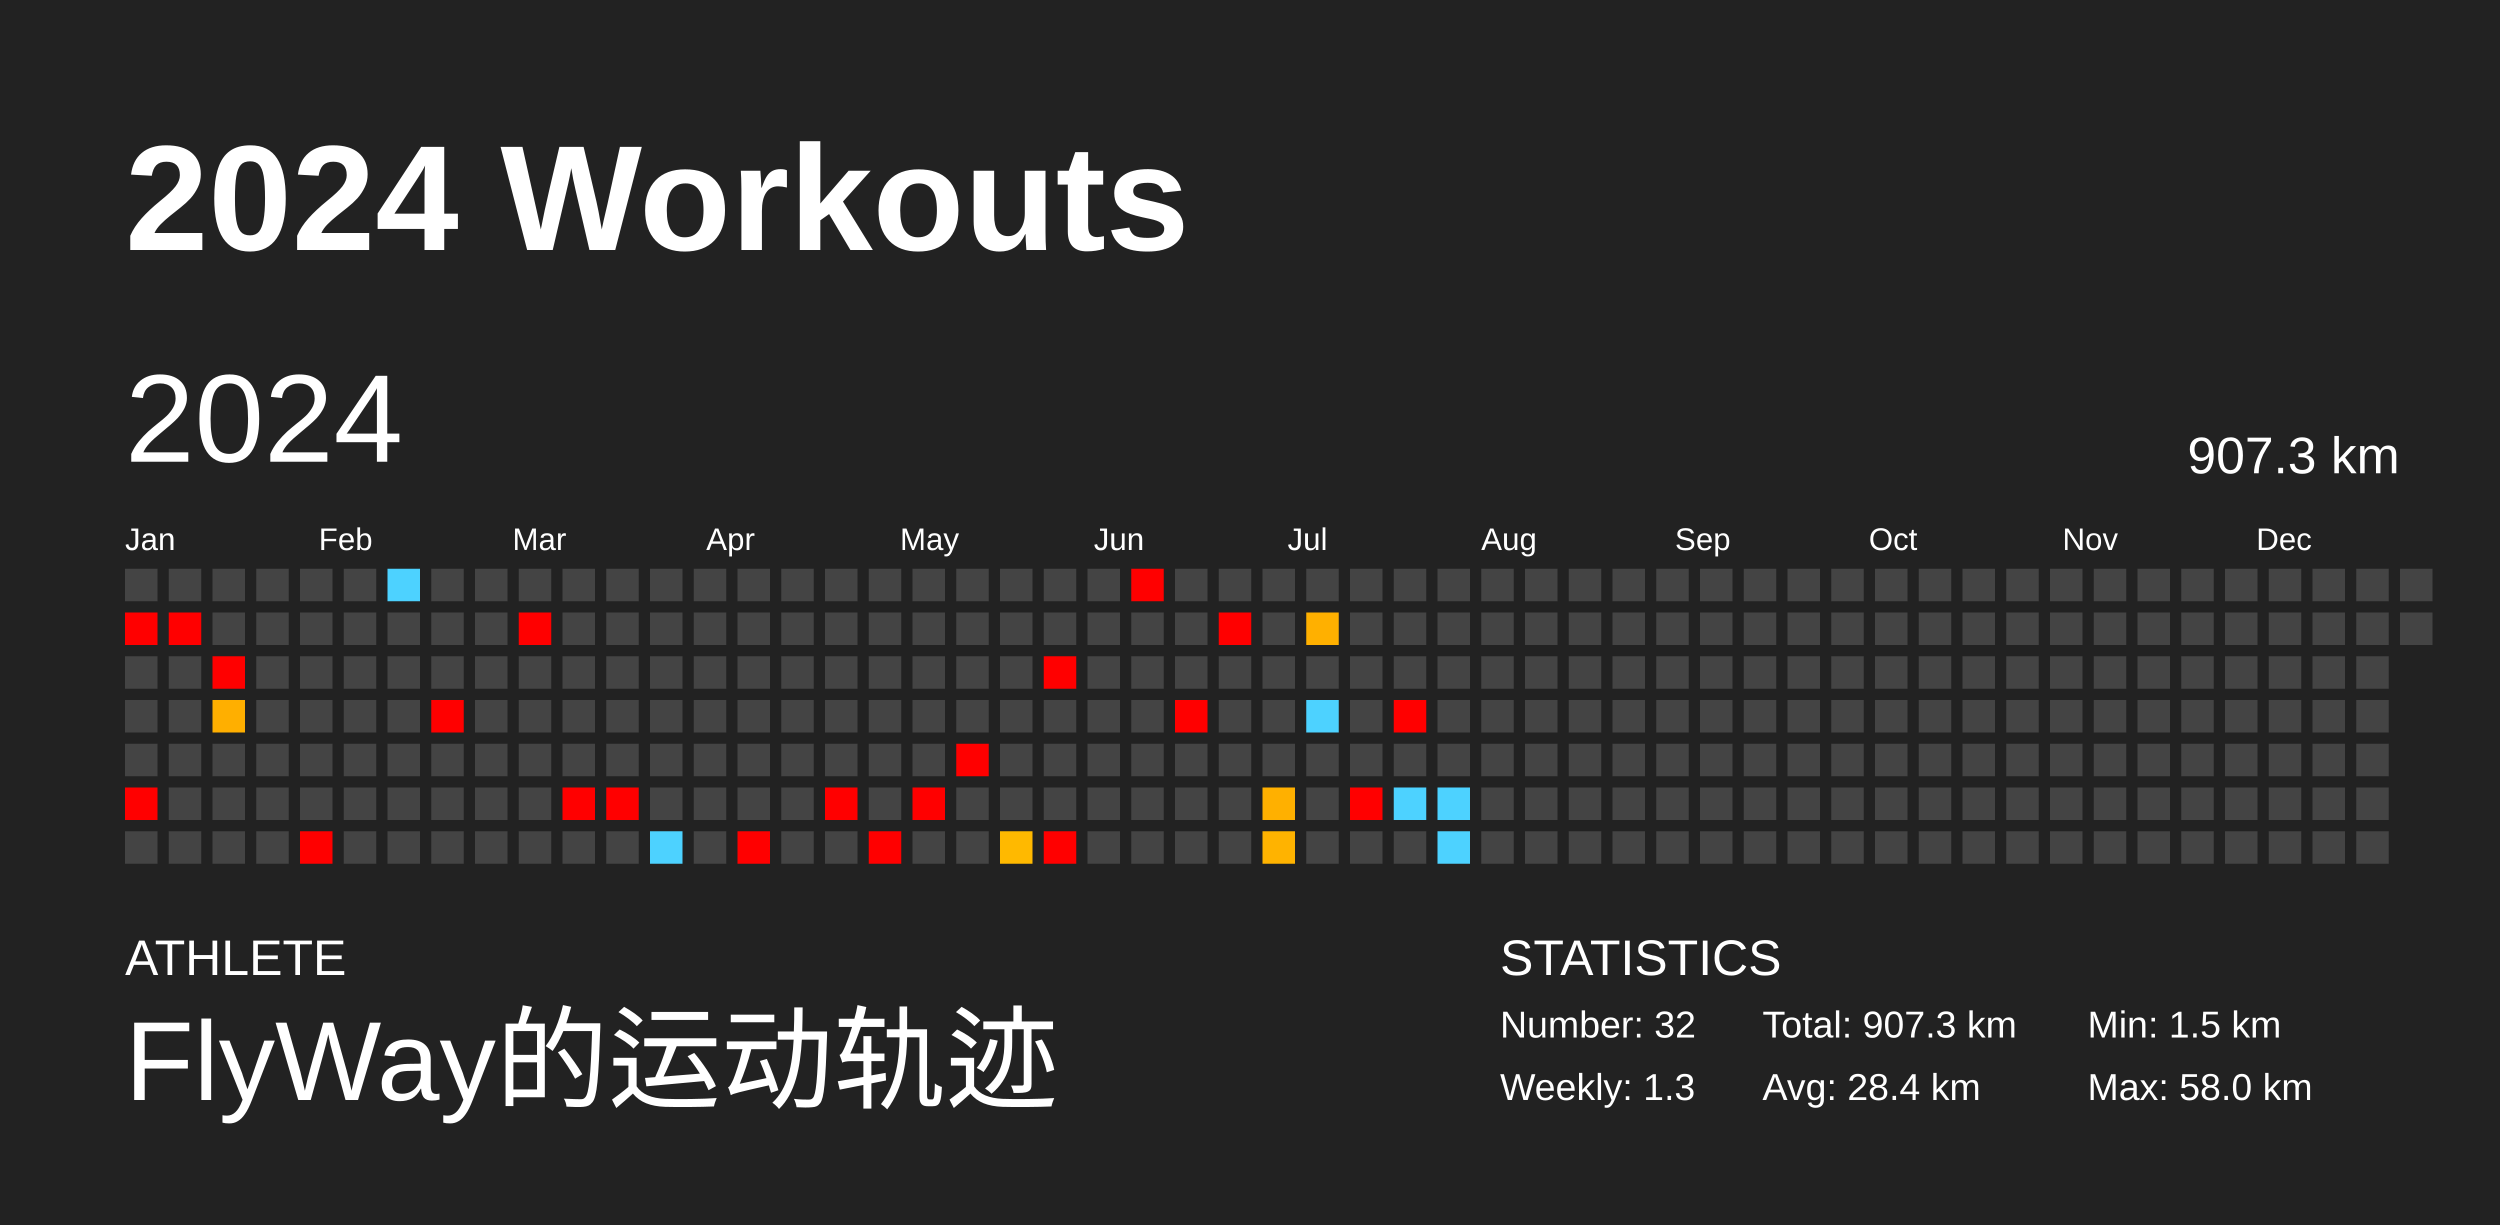
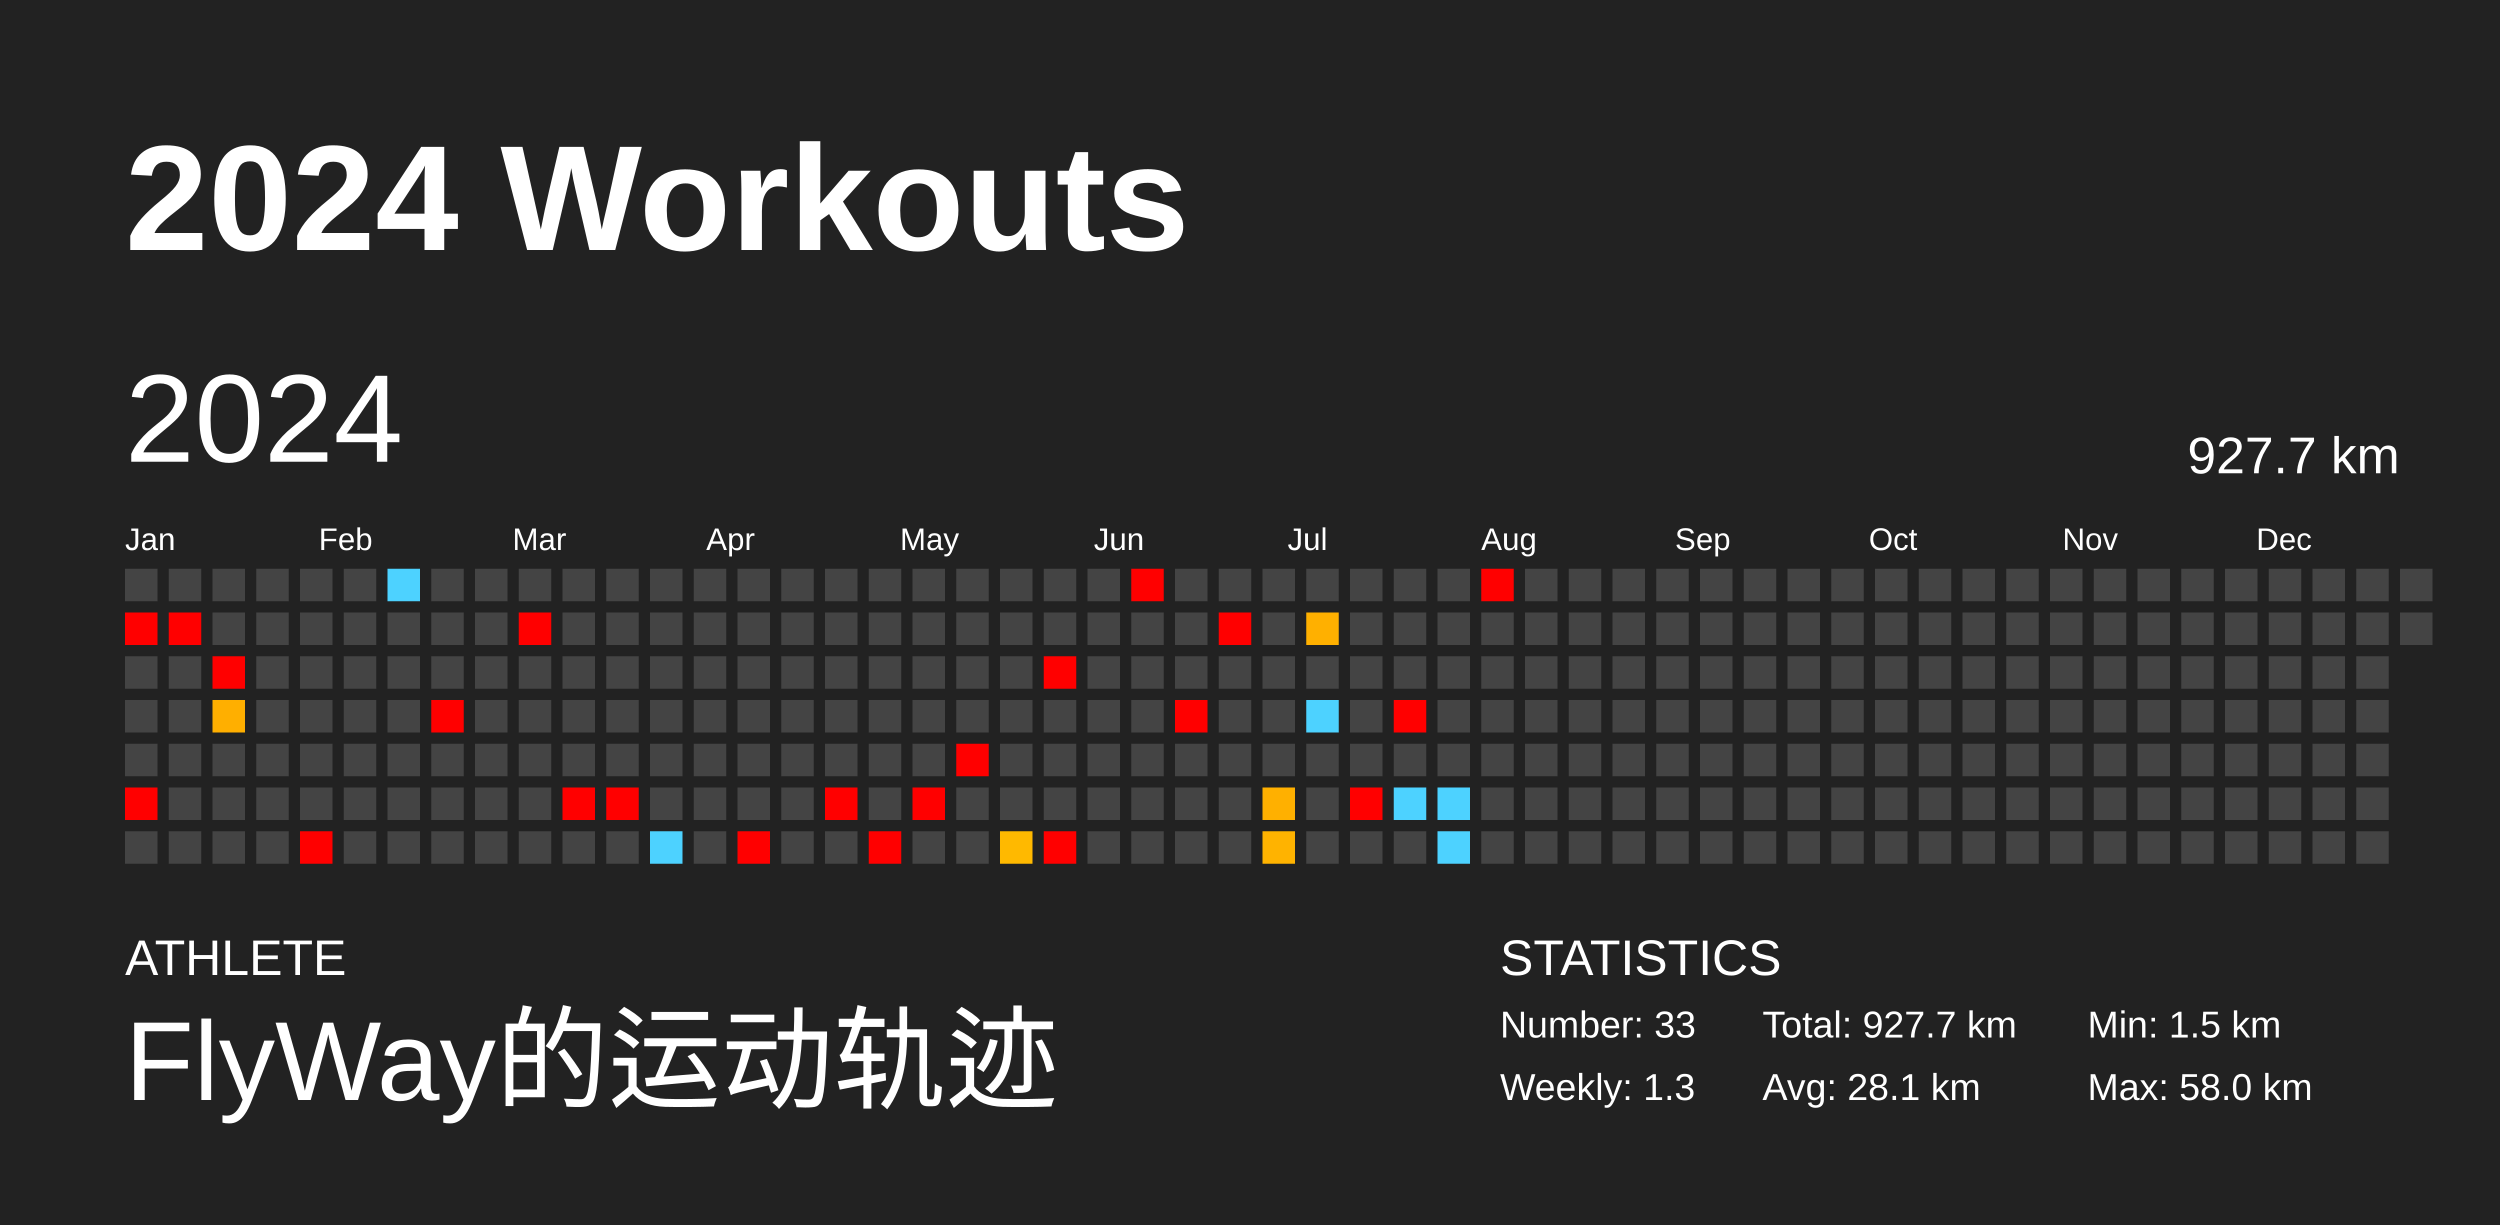
<svg xmlns="http://www.w3.org/2000/svg" baseProfile="full" height="98mm" version="1.1" viewBox="0,0,200,98" width="200mm">
  <defs />
  <rect fill="#222222" height="98" width="200" x="0" y="0" />
  <text fill="#FFFFFF" style="font-size:12px; font-family:Arial; font-weight:bold;" x="10" y="20">2024 Workouts</text>
  <text fill="#FFFFFF" style="font-size:4px; font-family:Arial" x="10" y="78">ATHLETE</text>
  <text fill="#FFFFFF" style="font-size:9px; font-family:Arial" x="10" y="88">FlyWay的运动轨迹</text>
  <text fill="#FFFFFF" style="font-size:4px; font-family:Arial" x="120" y="78">STATISTICS</text>
-   <text fill="#FFFFFF" style="font-size:3px; font-family:Arial" x="120" y="83">Number: 32</text>
+   <text fill="#FFFFFF" style="font-size:3px; font-family:Arial" x="120" y="83">Number: 33</text>
  <text fill="#FFFFFF" style="font-size:3px; font-family:Arial" x="120" y="88">Weekly: 1.3</text>
-   <text fill="#FFFFFF" style="font-size:3px; font-family:Arial" x="141" y="83">Total: 907.3 km</text>
-   <text fill="#FFFFFF" style="font-size:3px; font-family:Arial" x="141" y="88">Avg: 28.4 km</text>
+   <text fill="#FFFFFF" style="font-size:3px; font-family:Arial" x="141" y="83">Total: 927.7 km</text>
+   <text fill="#FFFFFF" style="font-size:3px; font-family:Arial" x="141" y="88">Avg: 28.1 km</text>
  <text fill="#FFFFFF" style="font-size:3px; font-family:Arial" x="167" y="83">Min: 1.5 km</text>
  <text fill="#FFFFFF" style="font-size:3px; font-family:Arial" x="167" y="88">Max: 58.0 km</text>
  <text dominant-baseline="hanging" fill="#FFFFFF" style="font-size:10.0px; font-family:Arial;" x="10" y="30">2024</text>
-   <text dominant-baseline="hanging" fill="#FFFFFF" style="font-size:4.125px; font-family:Arial;" x="175" y="35">907.3 km</text>
+   <text dominant-baseline="hanging" fill="#FFFFFF" style="font-size:4.125px; font-family:Arial;" x="175" y="35">927.7 km</text>
  <text fill="#FFFFFF" style="font-size:2.5px; font-family:Arial" x="10.0" y="44">Jan</text>
  <text fill="#FFFFFF" style="font-size:2.5px; font-family:Arial" x="25.5" y="44">Feb</text>
  <text fill="#FFFFFF" style="font-size:2.5px; font-family:Arial" x="41.0" y="44">Mar</text>
  <text fill="#FFFFFF" style="font-size:2.5px; font-family:Arial" x="56.5" y="44">Apr</text>
  <text fill="#FFFFFF" style="font-size:2.5px; font-family:Arial" x="72.0" y="44">May</text>
  <text fill="#FFFFFF" style="font-size:2.5px; font-family:Arial" x="87.5" y="44">Jun</text>
  <text fill="#FFFFFF" style="font-size:2.5px; font-family:Arial" x="103.0" y="44">Jul</text>
  <text fill="#FFFFFF" style="font-size:2.5px; font-family:Arial" x="118.5" y="44">Aug</text>
  <text fill="#FFFFFF" style="font-size:2.5px; font-family:Arial" x="134.0" y="44">Sep</text>
  <text fill="#FFFFFF" style="font-size:2.5px; font-family:Arial" x="149.5" y="44">Oct</text>
  <text fill="#FFFFFF" style="font-size:2.5px; font-family:Arial" x="165.0" y="44">Nov</text>
  <text fill="#FFFFFF" style="font-size:2.5px; font-family:Arial" x="180.5" y="44">Dec</text>
  <rect fill="#444444" height="2.6" width="2.6" x="10.0" y="45.5" />
  <rect fill="red" height="2.6" width="2.6" x="10.0" y="49.0" />
  <rect fill="#444444" height="2.6" width="2.6" x="10.0" y="52.5" />
  <rect fill="#444444" height="2.6" width="2.6" x="10.0" y="56.0" />
  <rect fill="#444444" height="2.6" width="2.6" x="10.0" y="59.5" />
  <rect fill="red" height="2.6" width="2.6" x="10.0" y="63.0" />
  <rect fill="#444444" height="2.6" width="2.6" x="10.0" y="66.5" />
  <rect fill="#444444" height="2.6" width="2.6" x="13.5" y="45.5" />
  <rect fill="red" height="2.6" width="2.6" x="13.5" y="49.0" />
  <rect fill="#444444" height="2.6" width="2.6" x="13.5" y="52.5" />
  <rect fill="#444444" height="2.6" width="2.6" x="13.5" y="56.0" />
  <rect fill="#444444" height="2.6" width="2.6" x="13.5" y="59.5" />
  <rect fill="#444444" height="2.6" width="2.6" x="13.5" y="63.0" />
  <rect fill="#444444" height="2.6" width="2.6" x="13.5" y="66.5" />
  <rect fill="#444444" height="2.6" width="2.6" x="17.0" y="45.5" />
  <rect fill="#444444" height="2.6" width="2.6" x="17.0" y="49.0" />
  <rect fill="red" height="2.6" width="2.6" x="17.0" y="52.5" />
  <rect fill="#ffaf00" height="2.6" width="2.6" x="17.0" y="56.0" />
  <rect fill="#444444" height="2.6" width="2.6" x="17.0" y="59.5" />
  <rect fill="#444444" height="2.6" width="2.6" x="17.0" y="63.0" />
  <rect fill="#444444" height="2.6" width="2.6" x="17.0" y="66.5" />
  <rect fill="#444444" height="2.6" width="2.6" x="20.5" y="45.5" />
  <rect fill="#444444" height="2.6" width="2.6" x="20.5" y="49.0" />
  <rect fill="#444444" height="2.6" width="2.6" x="20.5" y="52.5" />
  <rect fill="#444444" height="2.6" width="2.6" x="20.5" y="56.0" />
  <rect fill="#444444" height="2.6" width="2.6" x="20.5" y="59.5" />
  <rect fill="#444444" height="2.6" width="2.6" x="20.5" y="63.0" />
  <rect fill="#444444" height="2.6" width="2.6" x="20.5" y="66.5" />
  <rect fill="#444444" height="2.6" width="2.6" x="24.0" y="45.5" />
  <rect fill="#444444" height="2.6" width="2.6" x="24.0" y="49.0" />
  <rect fill="#444444" height="2.6" width="2.6" x="24.0" y="52.5" />
  <rect fill="#444444" height="2.6" width="2.6" x="24.0" y="56.0" />
  <rect fill="#444444" height="2.6" width="2.6" x="24.0" y="59.5" />
  <rect fill="#444444" height="2.6" width="2.6" x="24.0" y="63.0" />
  <rect fill="red" height="2.6" width="2.6" x="24.0" y="66.5" />
  <rect fill="#444444" height="2.6" width="2.6" x="27.5" y="45.5" />
  <rect fill="#444444" height="2.6" width="2.6" x="27.5" y="49.0" />
  <rect fill="#444444" height="2.6" width="2.6" x="27.5" y="52.5" />
  <rect fill="#444444" height="2.6" width="2.6" x="27.5" y="56.0" />
  <rect fill="#444444" height="2.6" width="2.6" x="27.5" y="59.5" />
  <rect fill="#444444" height="2.6" width="2.6" x="27.5" y="63.0" />
  <rect fill="#444444" height="2.6" width="2.6" x="27.5" y="66.5" />
  <rect fill="#4dd2ff" height="2.6" width="2.6" x="31.0" y="45.5" />
  <rect fill="#444444" height="2.6" width="2.6" x="31.0" y="49.0" />
  <rect fill="#444444" height="2.6" width="2.6" x="31.0" y="52.5" />
  <rect fill="#444444" height="2.6" width="2.6" x="31.0" y="56.0" />
  <rect fill="#444444" height="2.6" width="2.6" x="31.0" y="59.5" />
  <rect fill="#444444" height="2.6" width="2.6" x="31.0" y="63.0" />
  <rect fill="#444444" height="2.6" width="2.6" x="31.0" y="66.5" />
  <rect fill="#444444" height="2.6" width="2.6" x="34.5" y="45.5" />
  <rect fill="#444444" height="2.6" width="2.6" x="34.5" y="49.0" />
  <rect fill="#444444" height="2.6" width="2.6" x="34.5" y="52.5" />
  <rect fill="red" height="2.6" width="2.6" x="34.5" y="56.0" />
  <rect fill="#444444" height="2.6" width="2.6" x="34.5" y="59.5" />
  <rect fill="#444444" height="2.6" width="2.6" x="34.5" y="63.0" />
  <rect fill="#444444" height="2.6" width="2.6" x="34.5" y="66.5" />
  <rect fill="#444444" height="2.6" width="2.6" x="38.0" y="45.5" />
  <rect fill="#444444" height="2.6" width="2.6" x="38.0" y="49.0" />
  <rect fill="#444444" height="2.6" width="2.6" x="38.0" y="52.5" />
  <rect fill="#444444" height="2.6" width="2.6" x="38.0" y="56.0" />
  <rect fill="#444444" height="2.6" width="2.6" x="38.0" y="59.5" />
  <rect fill="#444444" height="2.6" width="2.6" x="38.0" y="63.0" />
  <rect fill="#444444" height="2.6" width="2.6" x="38.0" y="66.5" />
  <rect fill="#444444" height="2.6" width="2.6" x="41.5" y="45.5" />
  <rect fill="red" height="2.6" width="2.6" x="41.5" y="49.0" />
  <rect fill="#444444" height="2.6" width="2.6" x="41.5" y="52.5" />
  <rect fill="#444444" height="2.6" width="2.6" x="41.5" y="56.0" />
  <rect fill="#444444" height="2.6" width="2.6" x="41.5" y="59.5" />
  <rect fill="#444444" height="2.6" width="2.6" x="41.5" y="63.0" />
  <rect fill="#444444" height="2.6" width="2.6" x="41.5" y="66.5" />
  <rect fill="#444444" height="2.6" width="2.6" x="45.0" y="45.5" />
  <rect fill="#444444" height="2.6" width="2.6" x="45.0" y="49.0" />
  <rect fill="#444444" height="2.6" width="2.6" x="45.0" y="52.5" />
  <rect fill="#444444" height="2.6" width="2.6" x="45.0" y="56.0" />
  <rect fill="#444444" height="2.6" width="2.6" x="45.0" y="59.5" />
  <rect fill="red" height="2.6" width="2.6" x="45.0" y="63.0" />
  <rect fill="#444444" height="2.6" width="2.6" x="45.0" y="66.5" />
  <rect fill="#444444" height="2.6" width="2.6" x="48.5" y="45.5" />
  <rect fill="#444444" height="2.6" width="2.6" x="48.5" y="49.0" />
  <rect fill="#444444" height="2.6" width="2.6" x="48.5" y="52.5" />
  <rect fill="#444444" height="2.6" width="2.6" x="48.5" y="56.0" />
  <rect fill="#444444" height="2.6" width="2.6" x="48.5" y="59.5" />
  <rect fill="red" height="2.6" width="2.6" x="48.5" y="63.0" />
  <rect fill="#444444" height="2.6" width="2.6" x="48.5" y="66.5" />
  <rect fill="#444444" height="2.6" width="2.6" x="52.0" y="45.5" />
  <rect fill="#444444" height="2.6" width="2.6" x="52.0" y="49.0" />
  <rect fill="#444444" height="2.6" width="2.6" x="52.0" y="52.5" />
  <rect fill="#444444" height="2.6" width="2.6" x="52.0" y="56.0" />
  <rect fill="#444444" height="2.6" width="2.6" x="52.0" y="59.5" />
  <rect fill="#444444" height="2.6" width="2.6" x="52.0" y="63.0" />
  <rect fill="#4dd2ff" height="2.6" width="2.6" x="52.0" y="66.5" />
  <rect fill="#444444" height="2.6" width="2.6" x="55.5" y="45.5" />
  <rect fill="#444444" height="2.6" width="2.6" x="55.5" y="49.0" />
  <rect fill="#444444" height="2.6" width="2.6" x="55.5" y="52.5" />
  <rect fill="#444444" height="2.6" width="2.6" x="55.5" y="56.0" />
  <rect fill="#444444" height="2.6" width="2.6" x="55.5" y="59.5" />
  <rect fill="#444444" height="2.6" width="2.6" x="55.5" y="63.0" />
  <rect fill="#444444" height="2.6" width="2.6" x="55.5" y="66.5" />
  <rect fill="#444444" height="2.6" width="2.6" x="59.0" y="45.5" />
  <rect fill="#444444" height="2.6" width="2.6" x="59.0" y="49.0" />
  <rect fill="#444444" height="2.6" width="2.6" x="59.0" y="52.5" />
  <rect fill="#444444" height="2.6" width="2.6" x="59.0" y="56.0" />
  <rect fill="#444444" height="2.6" width="2.6" x="59.0" y="59.5" />
  <rect fill="#444444" height="2.6" width="2.6" x="59.0" y="63.0" />
  <rect fill="red" height="2.6" width="2.6" x="59.0" y="66.5" />
  <rect fill="#444444" height="2.6" width="2.6" x="62.5" y="45.5" />
  <rect fill="#444444" height="2.6" width="2.6" x="62.5" y="49.0" />
  <rect fill="#444444" height="2.6" width="2.6" x="62.5" y="52.5" />
  <rect fill="#444444" height="2.6" width="2.6" x="62.5" y="56.0" />
  <rect fill="#444444" height="2.6" width="2.6" x="62.5" y="59.5" />
  <rect fill="#444444" height="2.6" width="2.6" x="62.5" y="63.0" />
  <rect fill="#444444" height="2.6" width="2.6" x="62.5" y="66.5" />
  <rect fill="#444444" height="2.6" width="2.6" x="66.0" y="45.5" />
  <rect fill="#444444" height="2.6" width="2.6" x="66.0" y="49.0" />
  <rect fill="#444444" height="2.6" width="2.6" x="66.0" y="52.5" />
  <rect fill="#444444" height="2.6" width="2.6" x="66.0" y="56.0" />
  <rect fill="#444444" height="2.6" width="2.6" x="66.0" y="59.5" />
  <rect fill="red" height="2.6" width="2.6" x="66.0" y="63.0" />
  <rect fill="#444444" height="2.6" width="2.6" x="66.0" y="66.5" />
  <rect fill="#444444" height="2.6" width="2.6" x="69.5" y="45.5" />
  <rect fill="#444444" height="2.6" width="2.6" x="69.5" y="49.0" />
  <rect fill="#444444" height="2.6" width="2.6" x="69.5" y="52.5" />
  <rect fill="#444444" height="2.6" width="2.6" x="69.5" y="56.0" />
  <rect fill="#444444" height="2.6" width="2.6" x="69.5" y="59.5" />
  <rect fill="#444444" height="2.6" width="2.6" x="69.5" y="63.0" />
  <rect fill="red" height="2.6" width="2.6" x="69.5" y="66.5" />
  <rect fill="#444444" height="2.6" width="2.6" x="73.0" y="45.5" />
  <rect fill="#444444" height="2.6" width="2.6" x="73.0" y="49.0" />
  <rect fill="#444444" height="2.6" width="2.6" x="73.0" y="52.5" />
  <rect fill="#444444" height="2.6" width="2.6" x="73.0" y="56.0" />
  <rect fill="#444444" height="2.6" width="2.6" x="73.0" y="59.5" />
  <rect fill="red" height="2.6" width="2.6" x="73.0" y="63.0" />
  <rect fill="#444444" height="2.6" width="2.6" x="73.0" y="66.5" />
  <rect fill="#444444" height="2.6" width="2.6" x="76.5" y="45.5" />
  <rect fill="#444444" height="2.6" width="2.6" x="76.5" y="49.0" />
  <rect fill="#444444" height="2.6" width="2.6" x="76.5" y="52.5" />
  <rect fill="#444444" height="2.6" width="2.6" x="76.5" y="56.0" />
  <rect fill="red" height="2.6" width="2.6" x="76.5" y="59.5" />
  <rect fill="#444444" height="2.6" width="2.6" x="76.5" y="63.0" />
  <rect fill="#444444" height="2.6" width="2.6" x="76.5" y="66.5" />
  <rect fill="#444444" height="2.6" width="2.6" x="80.0" y="45.5" />
  <rect fill="#444444" height="2.6" width="2.6" x="80.0" y="49.0" />
  <rect fill="#444444" height="2.6" width="2.6" x="80.0" y="52.5" />
  <rect fill="#444444" height="2.6" width="2.6" x="80.0" y="56.0" />
  <rect fill="#444444" height="2.6" width="2.6" x="80.0" y="59.5" />
  <rect fill="#444444" height="2.6" width="2.6" x="80.0" y="63.0" />
  <rect fill="#ffb900" height="2.6" width="2.6" x="80.0" y="66.5" />
  <rect fill="#444444" height="2.6" width="2.6" x="83.5" y="45.5" />
  <rect fill="#444444" height="2.6" width="2.6" x="83.5" y="49.0" />
  <rect fill="red" height="2.6" width="2.6" x="83.5" y="52.5" />
  <rect fill="#444444" height="2.6" width="2.6" x="83.5" y="56.0" />
  <rect fill="#444444" height="2.6" width="2.6" x="83.5" y="59.5" />
  <rect fill="#444444" height="2.6" width="2.6" x="83.5" y="63.0" />
  <rect fill="red" height="2.6" width="2.6" x="83.5" y="66.5" />
  <rect fill="#444444" height="2.6" width="2.6" x="87.0" y="45.5" />
  <rect fill="#444444" height="2.6" width="2.6" x="87.0" y="49.0" />
  <rect fill="#444444" height="2.6" width="2.6" x="87.0" y="52.5" />
  <rect fill="#444444" height="2.6" width="2.6" x="87.0" y="56.0" />
  <rect fill="#444444" height="2.6" width="2.6" x="87.0" y="59.5" />
  <rect fill="#444444" height="2.6" width="2.6" x="87.0" y="63.0" />
  <rect fill="#444444" height="2.6" width="2.6" x="87.0" y="66.5" />
  <rect fill="red" height="2.6" width="2.6" x="90.5" y="45.5" />
  <rect fill="#444444" height="2.6" width="2.6" x="90.5" y="49.0" />
  <rect fill="#444444" height="2.6" width="2.6" x="90.5" y="52.5" />
  <rect fill="#444444" height="2.6" width="2.6" x="90.5" y="56.0" />
  <rect fill="#444444" height="2.6" width="2.6" x="90.5" y="59.5" />
  <rect fill="#444444" height="2.6" width="2.6" x="90.5" y="63.0" />
  <rect fill="#444444" height="2.6" width="2.6" x="90.5" y="66.5" />
  <rect fill="#444444" height="2.6" width="2.6" x="94.0" y="45.5" />
  <rect fill="#444444" height="2.6" width="2.6" x="94.0" y="49.0" />
  <rect fill="#444444" height="2.6" width="2.6" x="94.0" y="52.5" />
  <rect fill="red" height="2.6" width="2.6" x="94.0" y="56.0" />
  <rect fill="#444444" height="2.6" width="2.6" x="94.0" y="59.5" />
  <rect fill="#444444" height="2.6" width="2.6" x="94.0" y="63.0" />
  <rect fill="#444444" height="2.6" width="2.6" x="94.0" y="66.5" />
  <rect fill="#444444" height="2.6" width="2.6" x="97.5" y="45.5" />
  <rect fill="red" height="2.6" width="2.6" x="97.5" y="49.0" />
  <rect fill="#444444" height="2.6" width="2.6" x="97.5" y="52.5" />
  <rect fill="#444444" height="2.6" width="2.6" x="97.5" y="56.0" />
  <rect fill="#444444" height="2.6" width="2.6" x="97.5" y="59.5" />
  <rect fill="#444444" height="2.6" width="2.6" x="97.5" y="63.0" />
  <rect fill="#444444" height="2.6" width="2.6" x="97.5" y="66.5" />
  <rect fill="#444444" height="2.6" width="2.6" x="101.0" y="45.5" />
  <rect fill="#444444" height="2.6" width="2.6" x="101.0" y="49.0" />
  <rect fill="#444444" height="2.6" width="2.6" x="101.0" y="52.5" />
  <rect fill="#444444" height="2.6" width="2.6" x="101.0" y="56.0" />
  <rect fill="#444444" height="2.6" width="2.6" x="101.0" y="59.5" />
  <rect fill="#ffb000" height="2.6" width="2.6" x="101.0" y="63.0" />
  <rect fill="#ffb300" height="2.6" width="2.6" x="101.0" y="66.5" />
  <rect fill="#444444" height="2.6" width="2.6" x="104.5" y="45.5" />
  <rect fill="#ffb000" height="2.6" width="2.6" x="104.5" y="49.0" />
  <rect fill="#444444" height="2.6" width="2.6" x="104.5" y="52.5" />
  <rect fill="#4dd2ff" height="2.6" width="2.6" x="104.5" y="56.0" />
  <rect fill="#444444" height="2.6" width="2.6" x="104.5" y="59.5" />
  <rect fill="#444444" height="2.6" width="2.6" x="104.5" y="63.0" />
  <rect fill="#444444" height="2.6" width="2.6" x="104.5" y="66.5" />
  <rect fill="#444444" height="2.6" width="2.6" x="108.0" y="45.5" />
  <rect fill="#444444" height="2.6" width="2.6" x="108.0" y="49.0" />
  <rect fill="#444444" height="2.6" width="2.6" x="108.0" y="52.5" />
  <rect fill="#444444" height="2.6" width="2.6" x="108.0" y="56.0" />
  <rect fill="#444444" height="2.6" width="2.6" x="108.0" y="59.5" />
  <rect fill="red" height="2.6" width="2.6" x="108.0" y="63.0" />
  <rect fill="#444444" height="2.6" width="2.6" x="108.0" y="66.5" />
  <rect fill="#444444" height="2.6" width="2.6" x="111.5" y="45.5" />
  <rect fill="#444444" height="2.6" width="2.6" x="111.5" y="49.0" />
  <rect fill="#444444" height="2.6" width="2.6" x="111.5" y="52.5" />
  <rect fill="red" height="2.6" width="2.6" x="111.5" y="56.0" />
  <rect fill="#444444" height="2.6" width="2.6" x="111.5" y="59.5" />
  <rect fill="#4dd2ff" height="2.6" width="2.6" x="111.5" y="63.0" />
  <rect fill="#444444" height="2.6" width="2.6" x="111.5" y="66.5" />
  <rect fill="#444444" height="2.6" width="2.6" x="115.0" y="45.5" />
  <rect fill="#444444" height="2.6" width="2.6" x="115.0" y="49.0" />
  <rect fill="#444444" height="2.6" width="2.6" x="115.0" y="52.5" />
  <rect fill="#444444" height="2.6" width="2.6" x="115.0" y="56.0" />
  <rect fill="#444444" height="2.6" width="2.6" x="115.0" y="59.5" />
  <rect fill="#4dd2ff" height="2.6" width="2.6" x="115.0" y="63.0" />
  <rect fill="#4dd2ff" height="2.6" width="2.6" x="115.0" y="66.5" />
-   <rect fill="#444444" height="2.6" width="2.6" x="118.5" y="45.5" />
+   <rect fill="red" height="2.6" width="2.6" x="118.5" y="45.5" />
  <rect fill="#444444" height="2.6" width="2.6" x="118.5" y="49.0" />
  <rect fill="#444444" height="2.6" width="2.6" x="118.5" y="52.5" />
  <rect fill="#444444" height="2.6" width="2.6" x="118.5" y="56.0" />
  <rect fill="#444444" height="2.6" width="2.6" x="118.5" y="59.5" />
  <rect fill="#444444" height="2.6" width="2.6" x="118.5" y="63.0" />
  <rect fill="#444444" height="2.6" width="2.6" x="118.5" y="66.5" />
  <rect fill="#444444" height="2.6" width="2.6" x="122.0" y="45.5" />
  <rect fill="#444444" height="2.6" width="2.6" x="122.0" y="49.0" />
  <rect fill="#444444" height="2.6" width="2.6" x="122.0" y="52.5" />
  <rect fill="#444444" height="2.6" width="2.6" x="122.0" y="56.0" />
  <rect fill="#444444" height="2.6" width="2.6" x="122.0" y="59.5" />
  <rect fill="#444444" height="2.6" width="2.6" x="122.0" y="63.0" />
  <rect fill="#444444" height="2.6" width="2.6" x="122.0" y="66.5" />
  <rect fill="#444444" height="2.6" width="2.6" x="125.5" y="45.5" />
  <rect fill="#444444" height="2.6" width="2.6" x="125.5" y="49.0" />
  <rect fill="#444444" height="2.6" width="2.6" x="125.5" y="52.5" />
  <rect fill="#444444" height="2.6" width="2.6" x="125.5" y="56.0" />
  <rect fill="#444444" height="2.6" width="2.6" x="125.5" y="59.5" />
  <rect fill="#444444" height="2.6" width="2.6" x="125.5" y="63.0" />
  <rect fill="#444444" height="2.6" width="2.6" x="125.5" y="66.5" />
  <rect fill="#444444" height="2.6" width="2.6" x="129.0" y="45.5" />
  <rect fill="#444444" height="2.6" width="2.6" x="129.0" y="49.0" />
  <rect fill="#444444" height="2.6" width="2.6" x="129.0" y="52.5" />
  <rect fill="#444444" height="2.6" width="2.6" x="129.0" y="56.0" />
  <rect fill="#444444" height="2.6" width="2.6" x="129.0" y="59.5" />
  <rect fill="#444444" height="2.6" width="2.6" x="129.0" y="63.0" />
  <rect fill="#444444" height="2.6" width="2.6" x="129.0" y="66.5" />
  <rect fill="#444444" height="2.6" width="2.6" x="132.5" y="45.5" />
  <rect fill="#444444" height="2.6" width="2.6" x="132.5" y="49.0" />
  <rect fill="#444444" height="2.6" width="2.6" x="132.5" y="52.5" />
  <rect fill="#444444" height="2.6" width="2.6" x="132.5" y="56.0" />
  <rect fill="#444444" height="2.6" width="2.6" x="132.5" y="59.5" />
  <rect fill="#444444" height="2.6" width="2.6" x="132.5" y="63.0" />
  <rect fill="#444444" height="2.6" width="2.6" x="132.5" y="66.5" />
  <rect fill="#444444" height="2.6" width="2.6" x="136.0" y="45.5" />
  <rect fill="#444444" height="2.6" width="2.6" x="136.0" y="49.0" />
  <rect fill="#444444" height="2.6" width="2.6" x="136.0" y="52.5" />
  <rect fill="#444444" height="2.6" width="2.6" x="136.0" y="56.0" />
  <rect fill="#444444" height="2.6" width="2.6" x="136.0" y="59.5" />
  <rect fill="#444444" height="2.6" width="2.6" x="136.0" y="63.0" />
  <rect fill="#444444" height="2.6" width="2.6" x="136.0" y="66.5" />
  <rect fill="#444444" height="2.6" width="2.6" x="139.5" y="45.5" />
  <rect fill="#444444" height="2.6" width="2.6" x="139.5" y="49.0" />
  <rect fill="#444444" height="2.6" width="2.6" x="139.5" y="52.5" />
  <rect fill="#444444" height="2.6" width="2.6" x="139.5" y="56.0" />
  <rect fill="#444444" height="2.6" width="2.6" x="139.5" y="59.5" />
  <rect fill="#444444" height="2.6" width="2.6" x="139.5" y="63.0" />
  <rect fill="#444444" height="2.6" width="2.6" x="139.5" y="66.5" />
  <rect fill="#444444" height="2.6" width="2.6" x="143.0" y="45.5" />
  <rect fill="#444444" height="2.6" width="2.6" x="143.0" y="49.0" />
  <rect fill="#444444" height="2.6" width="2.6" x="143.0" y="52.5" />
  <rect fill="#444444" height="2.6" width="2.6" x="143.0" y="56.0" />
  <rect fill="#444444" height="2.6" width="2.6" x="143.0" y="59.5" />
  <rect fill="#444444" height="2.6" width="2.6" x="143.0" y="63.0" />
  <rect fill="#444444" height="2.6" width="2.6" x="143.0" y="66.5" />
  <rect fill="#444444" height="2.6" width="2.6" x="146.5" y="45.5" />
  <rect fill="#444444" height="2.6" width="2.6" x="146.5" y="49.0" />
  <rect fill="#444444" height="2.6" width="2.6" x="146.5" y="52.5" />
  <rect fill="#444444" height="2.6" width="2.6" x="146.5" y="56.0" />
  <rect fill="#444444" height="2.6" width="2.6" x="146.5" y="59.5" />
  <rect fill="#444444" height="2.6" width="2.6" x="146.5" y="63.0" />
  <rect fill="#444444" height="2.6" width="2.6" x="146.5" y="66.5" />
  <rect fill="#444444" height="2.6" width="2.6" x="150.0" y="45.5" />
  <rect fill="#444444" height="2.6" width="2.6" x="150.0" y="49.0" />
  <rect fill="#444444" height="2.6" width="2.6" x="150.0" y="52.5" />
  <rect fill="#444444" height="2.6" width="2.6" x="150.0" y="56.0" />
  <rect fill="#444444" height="2.6" width="2.6" x="150.0" y="59.5" />
  <rect fill="#444444" height="2.6" width="2.6" x="150.0" y="63.0" />
  <rect fill="#444444" height="2.6" width="2.6" x="150.0" y="66.5" />
  <rect fill="#444444" height="2.6" width="2.6" x="153.5" y="45.5" />
  <rect fill="#444444" height="2.6" width="2.6" x="153.5" y="49.0" />
  <rect fill="#444444" height="2.6" width="2.6" x="153.5" y="52.5" />
  <rect fill="#444444" height="2.6" width="2.6" x="153.5" y="56.0" />
  <rect fill="#444444" height="2.6" width="2.6" x="153.5" y="59.5" />
  <rect fill="#444444" height="2.6" width="2.6" x="153.5" y="63.0" />
  <rect fill="#444444" height="2.6" width="2.6" x="153.5" y="66.5" />
  <rect fill="#444444" height="2.6" width="2.6" x="157.0" y="45.5" />
  <rect fill="#444444" height="2.6" width="2.6" x="157.0" y="49.0" />
  <rect fill="#444444" height="2.6" width="2.6" x="157.0" y="52.5" />
  <rect fill="#444444" height="2.6" width="2.6" x="157.0" y="56.0" />
  <rect fill="#444444" height="2.6" width="2.6" x="157.0" y="59.5" />
  <rect fill="#444444" height="2.6" width="2.6" x="157.0" y="63.0" />
  <rect fill="#444444" height="2.6" width="2.6" x="157.0" y="66.5" />
  <rect fill="#444444" height="2.6" width="2.6" x="160.5" y="45.5" />
  <rect fill="#444444" height="2.6" width="2.6" x="160.5" y="49.0" />
  <rect fill="#444444" height="2.6" width="2.6" x="160.5" y="52.5" />
  <rect fill="#444444" height="2.6" width="2.6" x="160.5" y="56.0" />
  <rect fill="#444444" height="2.6" width="2.6" x="160.5" y="59.5" />
  <rect fill="#444444" height="2.6" width="2.6" x="160.5" y="63.0" />
  <rect fill="#444444" height="2.6" width="2.6" x="160.5" y="66.5" />
  <rect fill="#444444" height="2.6" width="2.6" x="164.0" y="45.5" />
  <rect fill="#444444" height="2.6" width="2.6" x="164.0" y="49.0" />
  <rect fill="#444444" height="2.6" width="2.6" x="164.0" y="52.5" />
  <rect fill="#444444" height="2.6" width="2.6" x="164.0" y="56.0" />
  <rect fill="#444444" height="2.6" width="2.6" x="164.0" y="59.5" />
  <rect fill="#444444" height="2.6" width="2.6" x="164.0" y="63.0" />
  <rect fill="#444444" height="2.6" width="2.6" x="164.0" y="66.5" />
  <rect fill="#444444" height="2.6" width="2.6" x="167.5" y="45.5" />
  <rect fill="#444444" height="2.6" width="2.6" x="167.5" y="49.0" />
  <rect fill="#444444" height="2.6" width="2.6" x="167.5" y="52.5" />
  <rect fill="#444444" height="2.6" width="2.6" x="167.5" y="56.0" />
  <rect fill="#444444" height="2.6" width="2.6" x="167.5" y="59.5" />
  <rect fill="#444444" height="2.6" width="2.6" x="167.5" y="63.0" />
  <rect fill="#444444" height="2.6" width="2.6" x="167.5" y="66.5" />
  <rect fill="#444444" height="2.6" width="2.6" x="171.0" y="45.5" />
  <rect fill="#444444" height="2.6" width="2.6" x="171.0" y="49.0" />
  <rect fill="#444444" height="2.6" width="2.6" x="171.0" y="52.5" />
  <rect fill="#444444" height="2.6" width="2.6" x="171.0" y="56.0" />
  <rect fill="#444444" height="2.6" width="2.6" x="171.0" y="59.5" />
  <rect fill="#444444" height="2.6" width="2.6" x="171.0" y="63.0" />
  <rect fill="#444444" height="2.6" width="2.6" x="171.0" y="66.5" />
  <rect fill="#444444" height="2.6" width="2.6" x="174.5" y="45.5" />
  <rect fill="#444444" height="2.6" width="2.6" x="174.5" y="49.0" />
  <rect fill="#444444" height="2.6" width="2.6" x="174.5" y="52.5" />
  <rect fill="#444444" height="2.6" width="2.6" x="174.5" y="56.0" />
  <rect fill="#444444" height="2.6" width="2.6" x="174.5" y="59.5" />
  <rect fill="#444444" height="2.6" width="2.6" x="174.5" y="63.0" />
  <rect fill="#444444" height="2.6" width="2.6" x="174.5" y="66.5" />
  <rect fill="#444444" height="2.6" width="2.6" x="178.0" y="45.5" />
  <rect fill="#444444" height="2.6" width="2.6" x="178.0" y="49.0" />
  <rect fill="#444444" height="2.6" width="2.6" x="178.0" y="52.5" />
  <rect fill="#444444" height="2.6" width="2.6" x="178.0" y="56.0" />
  <rect fill="#444444" height="2.6" width="2.6" x="178.0" y="59.5" />
  <rect fill="#444444" height="2.6" width="2.6" x="178.0" y="63.0" />
  <rect fill="#444444" height="2.6" width="2.6" x="178.0" y="66.5" />
  <rect fill="#444444" height="2.6" width="2.6" x="181.5" y="45.5" />
  <rect fill="#444444" height="2.6" width="2.6" x="181.5" y="49.0" />
  <rect fill="#444444" height="2.6" width="2.6" x="181.5" y="52.5" />
  <rect fill="#444444" height="2.6" width="2.6" x="181.5" y="56.0" />
  <rect fill="#444444" height="2.6" width="2.6" x="181.5" y="59.5" />
  <rect fill="#444444" height="2.6" width="2.6" x="181.5" y="63.0" />
  <rect fill="#444444" height="2.6" width="2.6" x="181.5" y="66.5" />
  <rect fill="#444444" height="2.6" width="2.6" x="185.0" y="45.5" />
  <rect fill="#444444" height="2.6" width="2.6" x="185.0" y="49.0" />
  <rect fill="#444444" height="2.6" width="2.6" x="185.0" y="52.5" />
  <rect fill="#444444" height="2.6" width="2.6" x="185.0" y="56.0" />
  <rect fill="#444444" height="2.6" width="2.6" x="185.0" y="59.5" />
  <rect fill="#444444" height="2.6" width="2.6" x="185.0" y="63.0" />
  <rect fill="#444444" height="2.6" width="2.6" x="185.0" y="66.5" />
  <rect fill="#444444" height="2.6" width="2.6" x="188.5" y="45.5" />
  <rect fill="#444444" height="2.6" width="2.6" x="188.5" y="49.0" />
  <rect fill="#444444" height="2.6" width="2.6" x="188.5" y="52.5" />
  <rect fill="#444444" height="2.6" width="2.6" x="188.5" y="56.0" />
  <rect fill="#444444" height="2.6" width="2.6" x="188.5" y="59.5" />
  <rect fill="#444444" height="2.6" width="2.6" x="188.5" y="63.0" />
  <rect fill="#444444" height="2.6" width="2.6" x="188.5" y="66.5" />
  <rect fill="#444444" height="2.6" width="2.6" x="192.0" y="45.5" />
  <rect fill="#444444" height="2.6" width="2.6" x="192.0" y="49.0" />
</svg>
